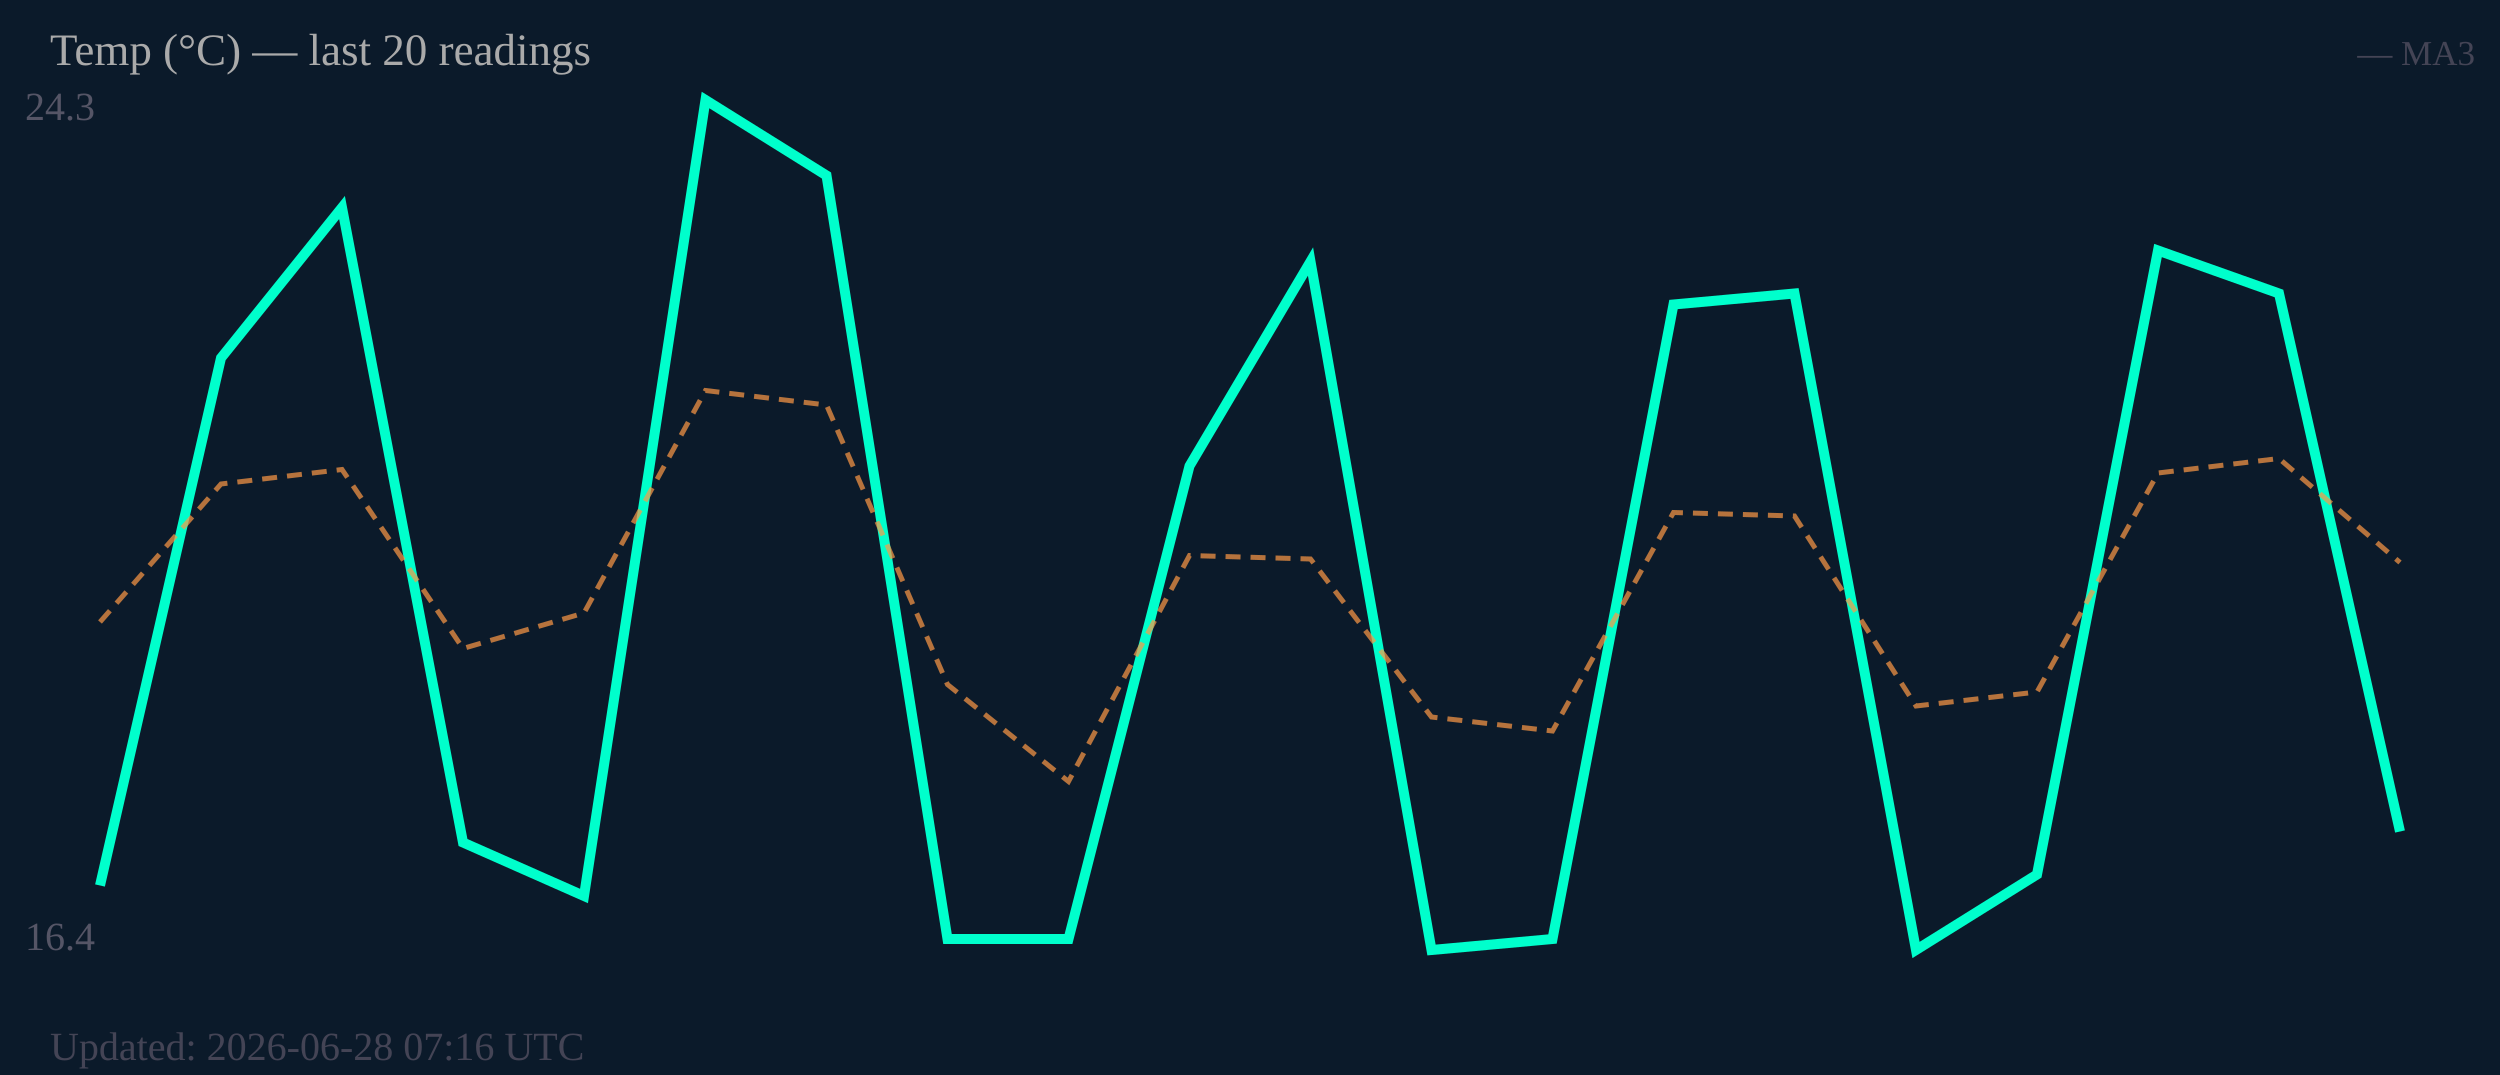
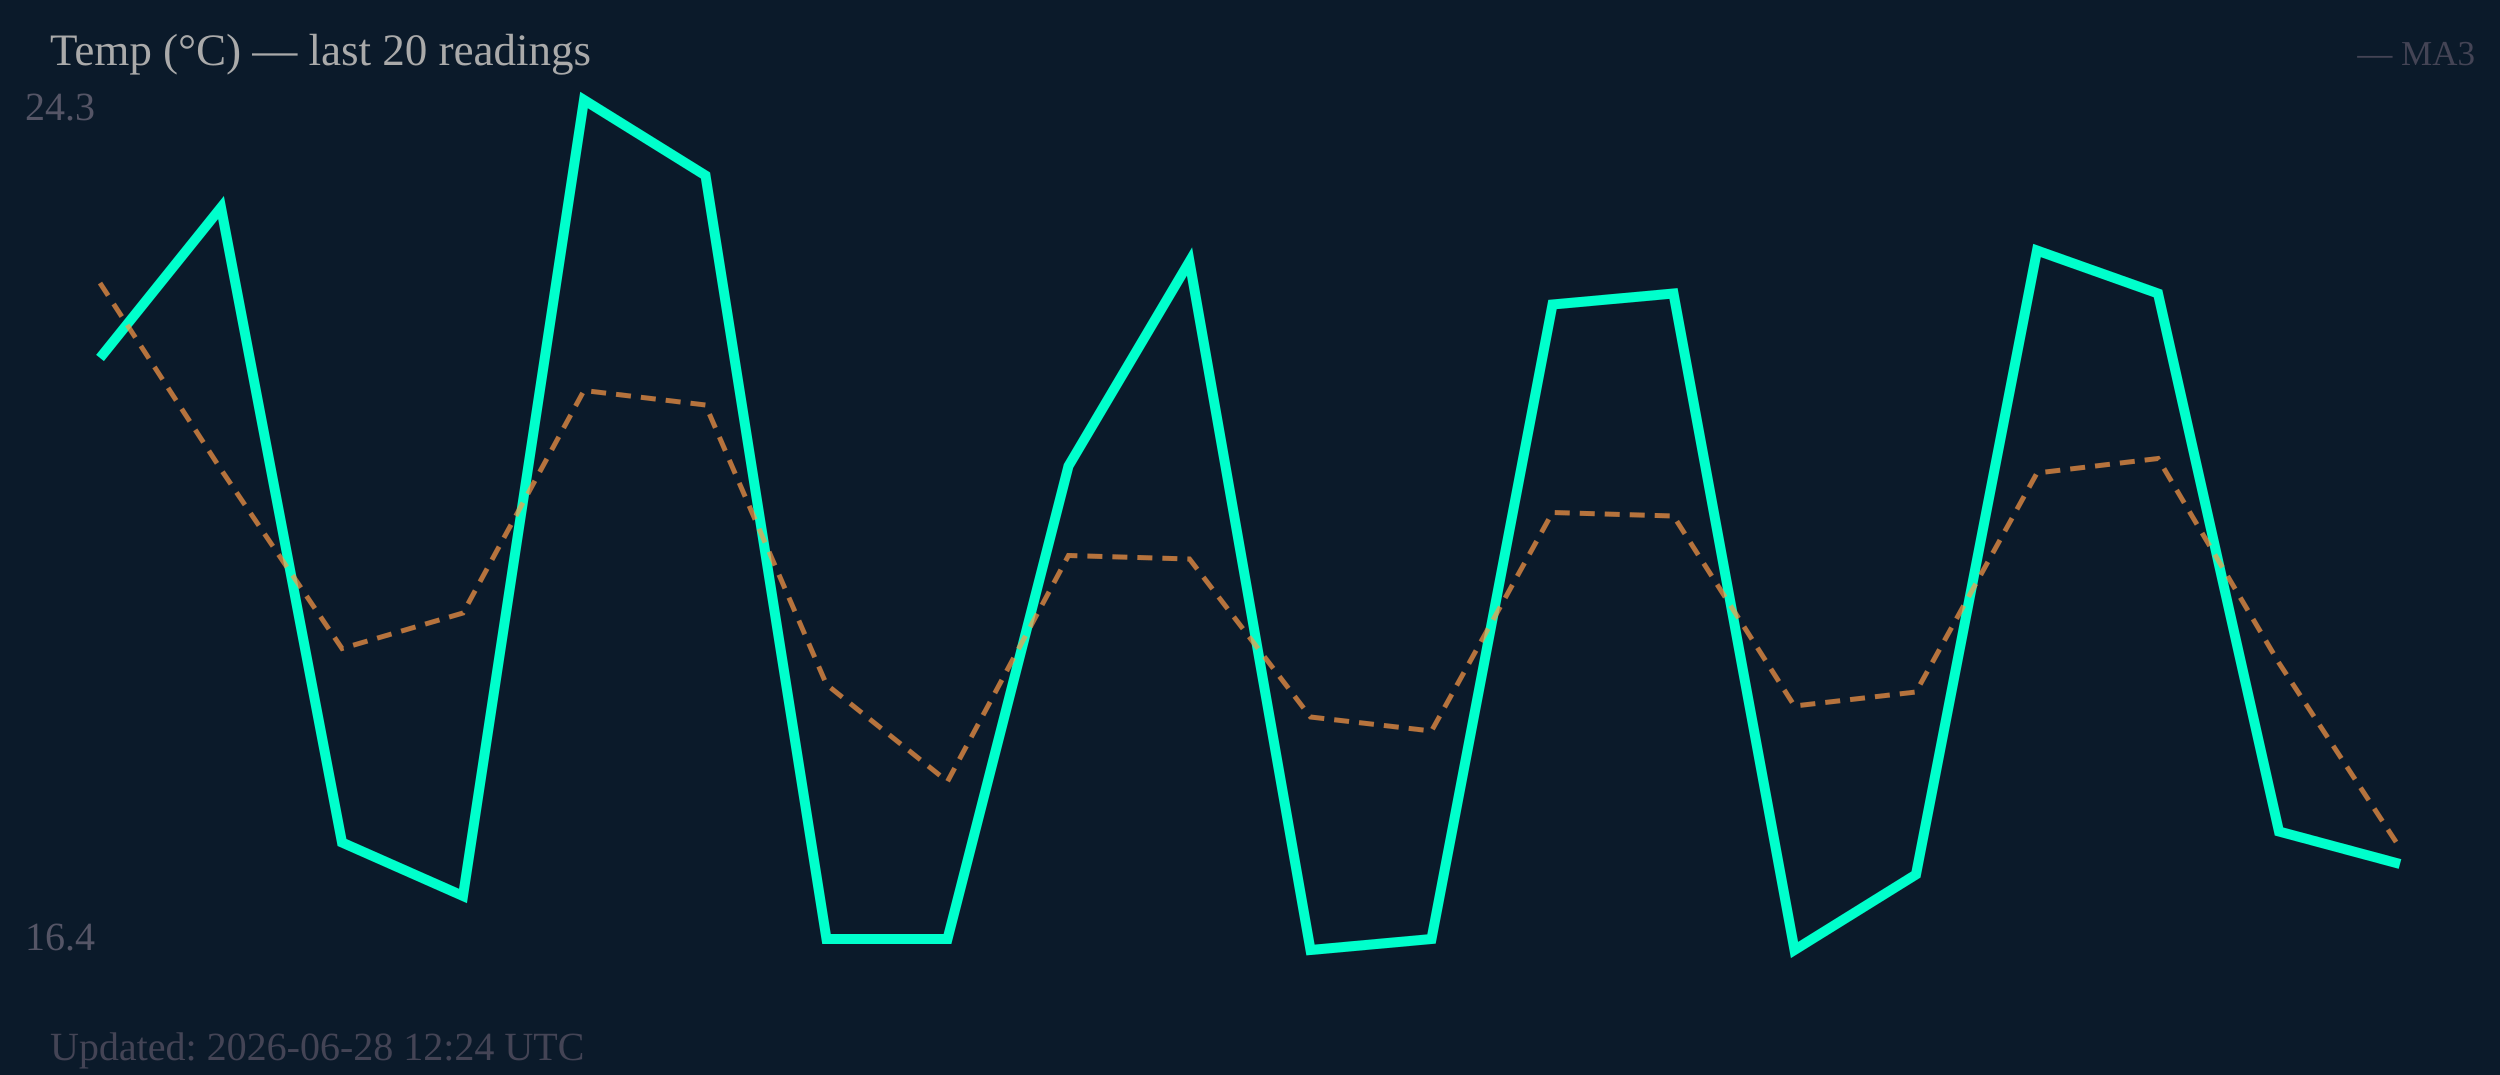
<svg xmlns="http://www.w3.org/2000/svg" width="500" height="215" viewBox="0 0 500 215">
  <rect width="500" height="215" fill="#0b1a2a" />
  <text x="5" y="24" font-size="8" fill="#556">24.3</text>
  <text x="5" y="190" font-size="8" fill="#556">16.4</text>
-   <polyline fill="none" stroke="#00ffcc" stroke-width="2" points="20.0,177.1 44.2,71.6 68.4,41.5 92.6,168.5 116.8,179.2 141.1,20.0 165.3,35.1 189.5,187.8 213.7,187.8 237.9,93.2 262.1,52.3 286.3,190.0 310.5,187.8 334.7,60.9 358.9,58.7 383.2,190.0 407.4,174.9 431.6,50.1 455.8,58.7 480.0,166.3" />
-   <polyline fill="none" stroke="#ff9944" stroke-width="1" stroke-dasharray="3,2" opacity="0.7" points="20.0,124.4 44.2,96.8 68.4,93.9 92.6,129.7 116.8,122.6 141.1,78.1 165.3,81.0 189.5,136.9 213.7,156.3 237.9,111.1 262.1,111.8 286.3,143.4 310.5,146.2 334.7,102.5 358.9,103.2 383.2,141.2 407.4,138.4 431.6,94.6 455.8,91.7 480.0,112.5" />
+   <polyline fill="none" stroke="#00ffcc" stroke-width="2" points="20.0,71.6 44.2,41.5 68.4,168.5 92.6,179.2 116.8,20.0 141.1,35.1 165.3,187.8 189.5,187.8 213.7,93.2 237.9,52.3 262.1,190.0 286.3,187.8 310.5,60.9 334.7,58.7 358.9,190.0 383.2,174.9 407.4,50.1 431.6,58.7 455.8,166.3 480.0,172.8" />
+   <polyline fill="none" stroke="#ff9944" stroke-width="1" stroke-dasharray="3,2" opacity="0.7" points="20.0,56.6 44.2,93.9 68.4,129.7 92.6,122.6 116.8,78.1 141.1,81.0 165.3,136.9 189.5,156.3 213.7,111.1 237.9,111.8 262.1,143.4 286.3,146.2 310.5,102.5 334.7,103.2 358.9,141.2 383.2,138.4 407.4,94.6 431.6,91.7 455.8,132.6 480.0,169.6" />
  <text x="10" y="13" font-size="9" fill="#aaa">Temp (°C) — last 20 readings</text>
  <text x="495" y="13" font-size="7" fill="#445" text-anchor="end">— MA3</text>
-   <text x="10" y="212" font-size="8" fill="#445">Updated: 2026-06-28 07:16 UTC</text>
+   <text x="10" y="212" font-size="8" fill="#445">Updated: 2026-06-28 12:24 UTC</text>
</svg>
